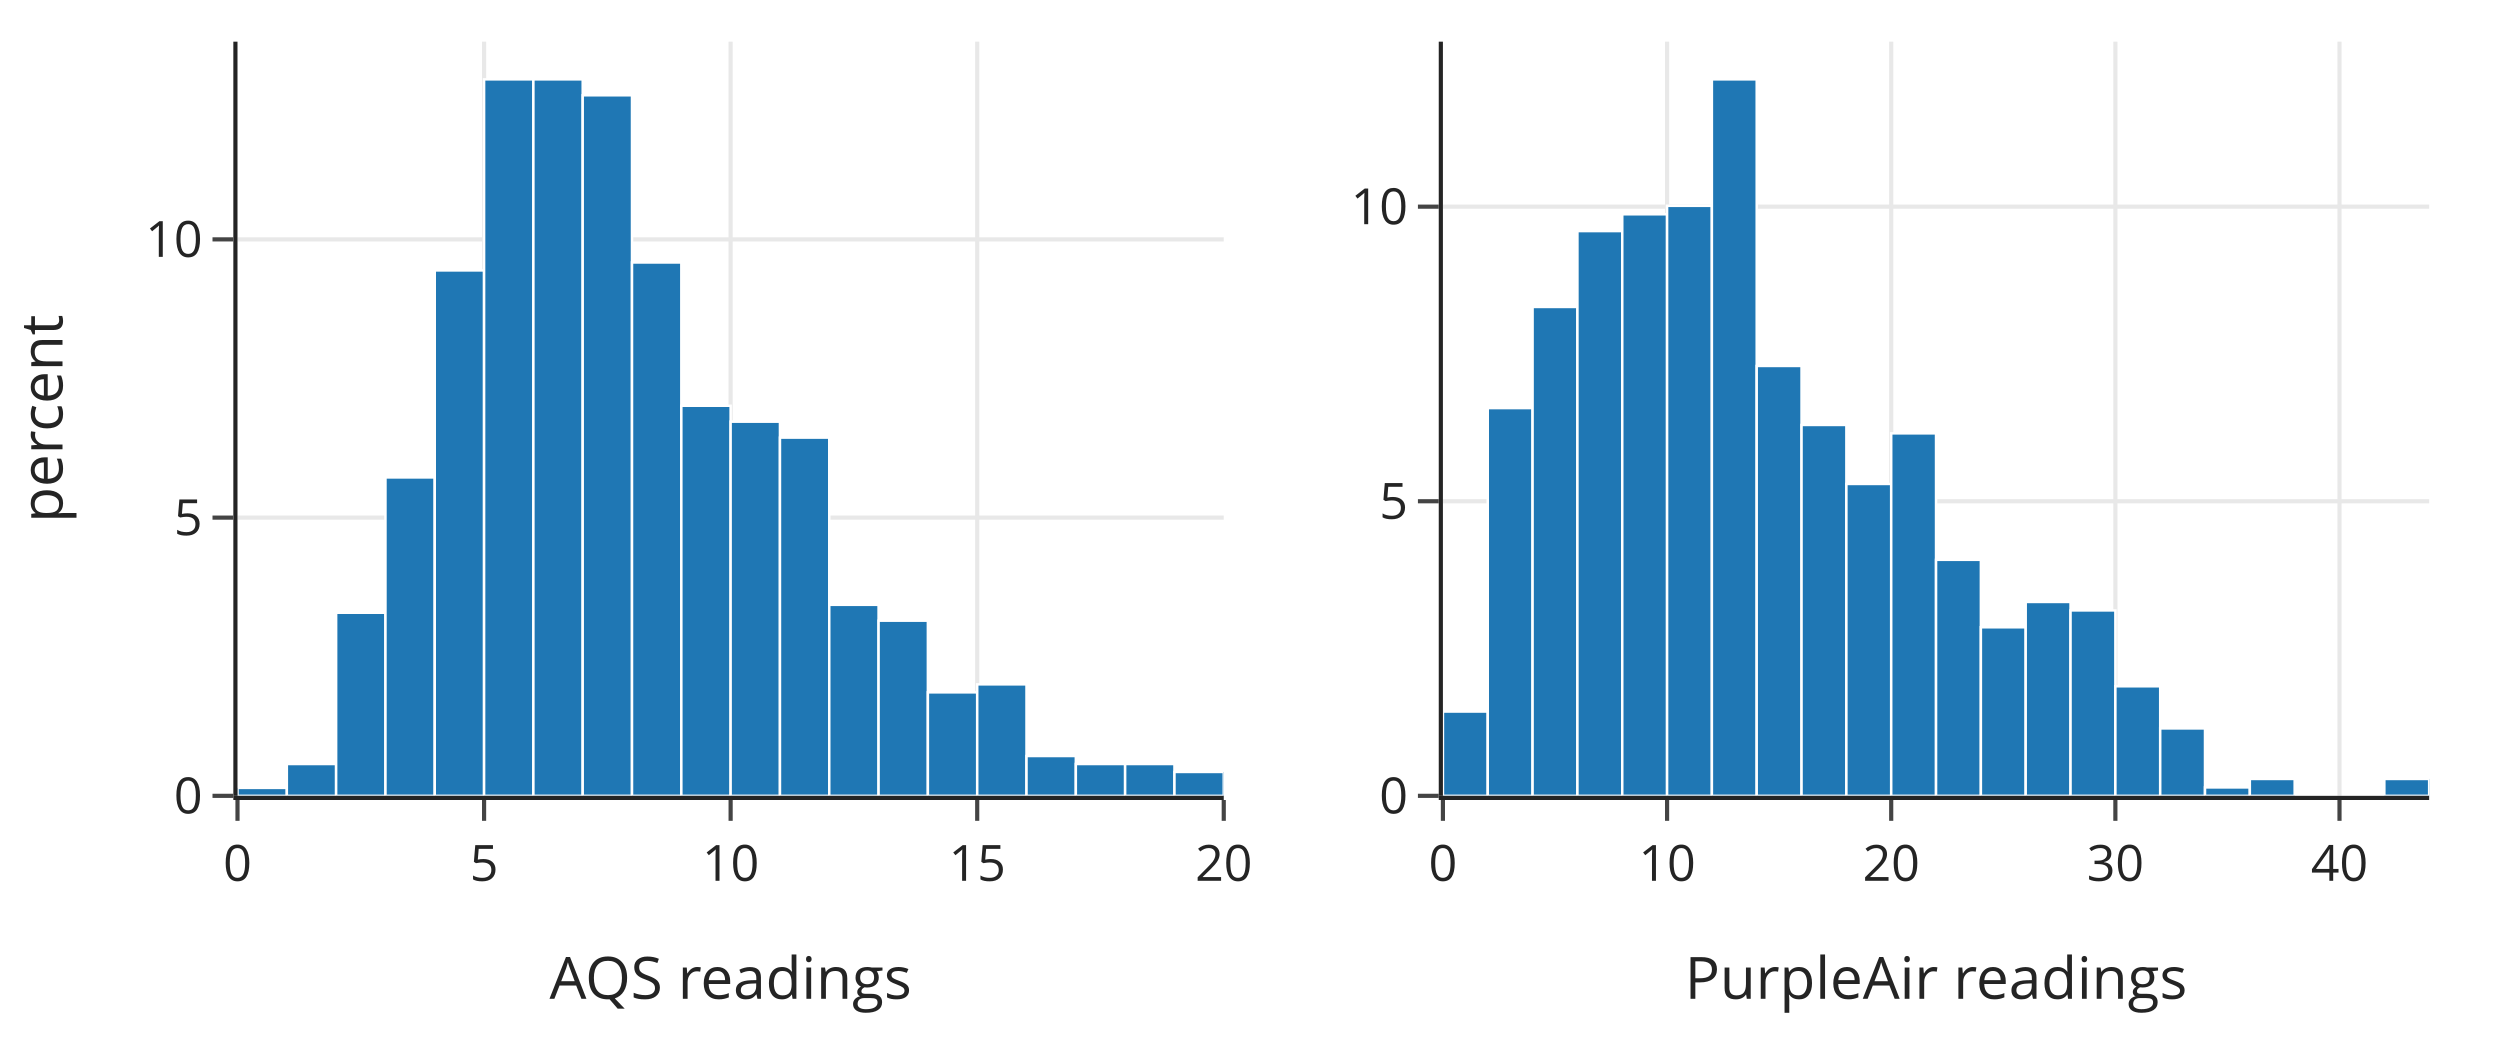
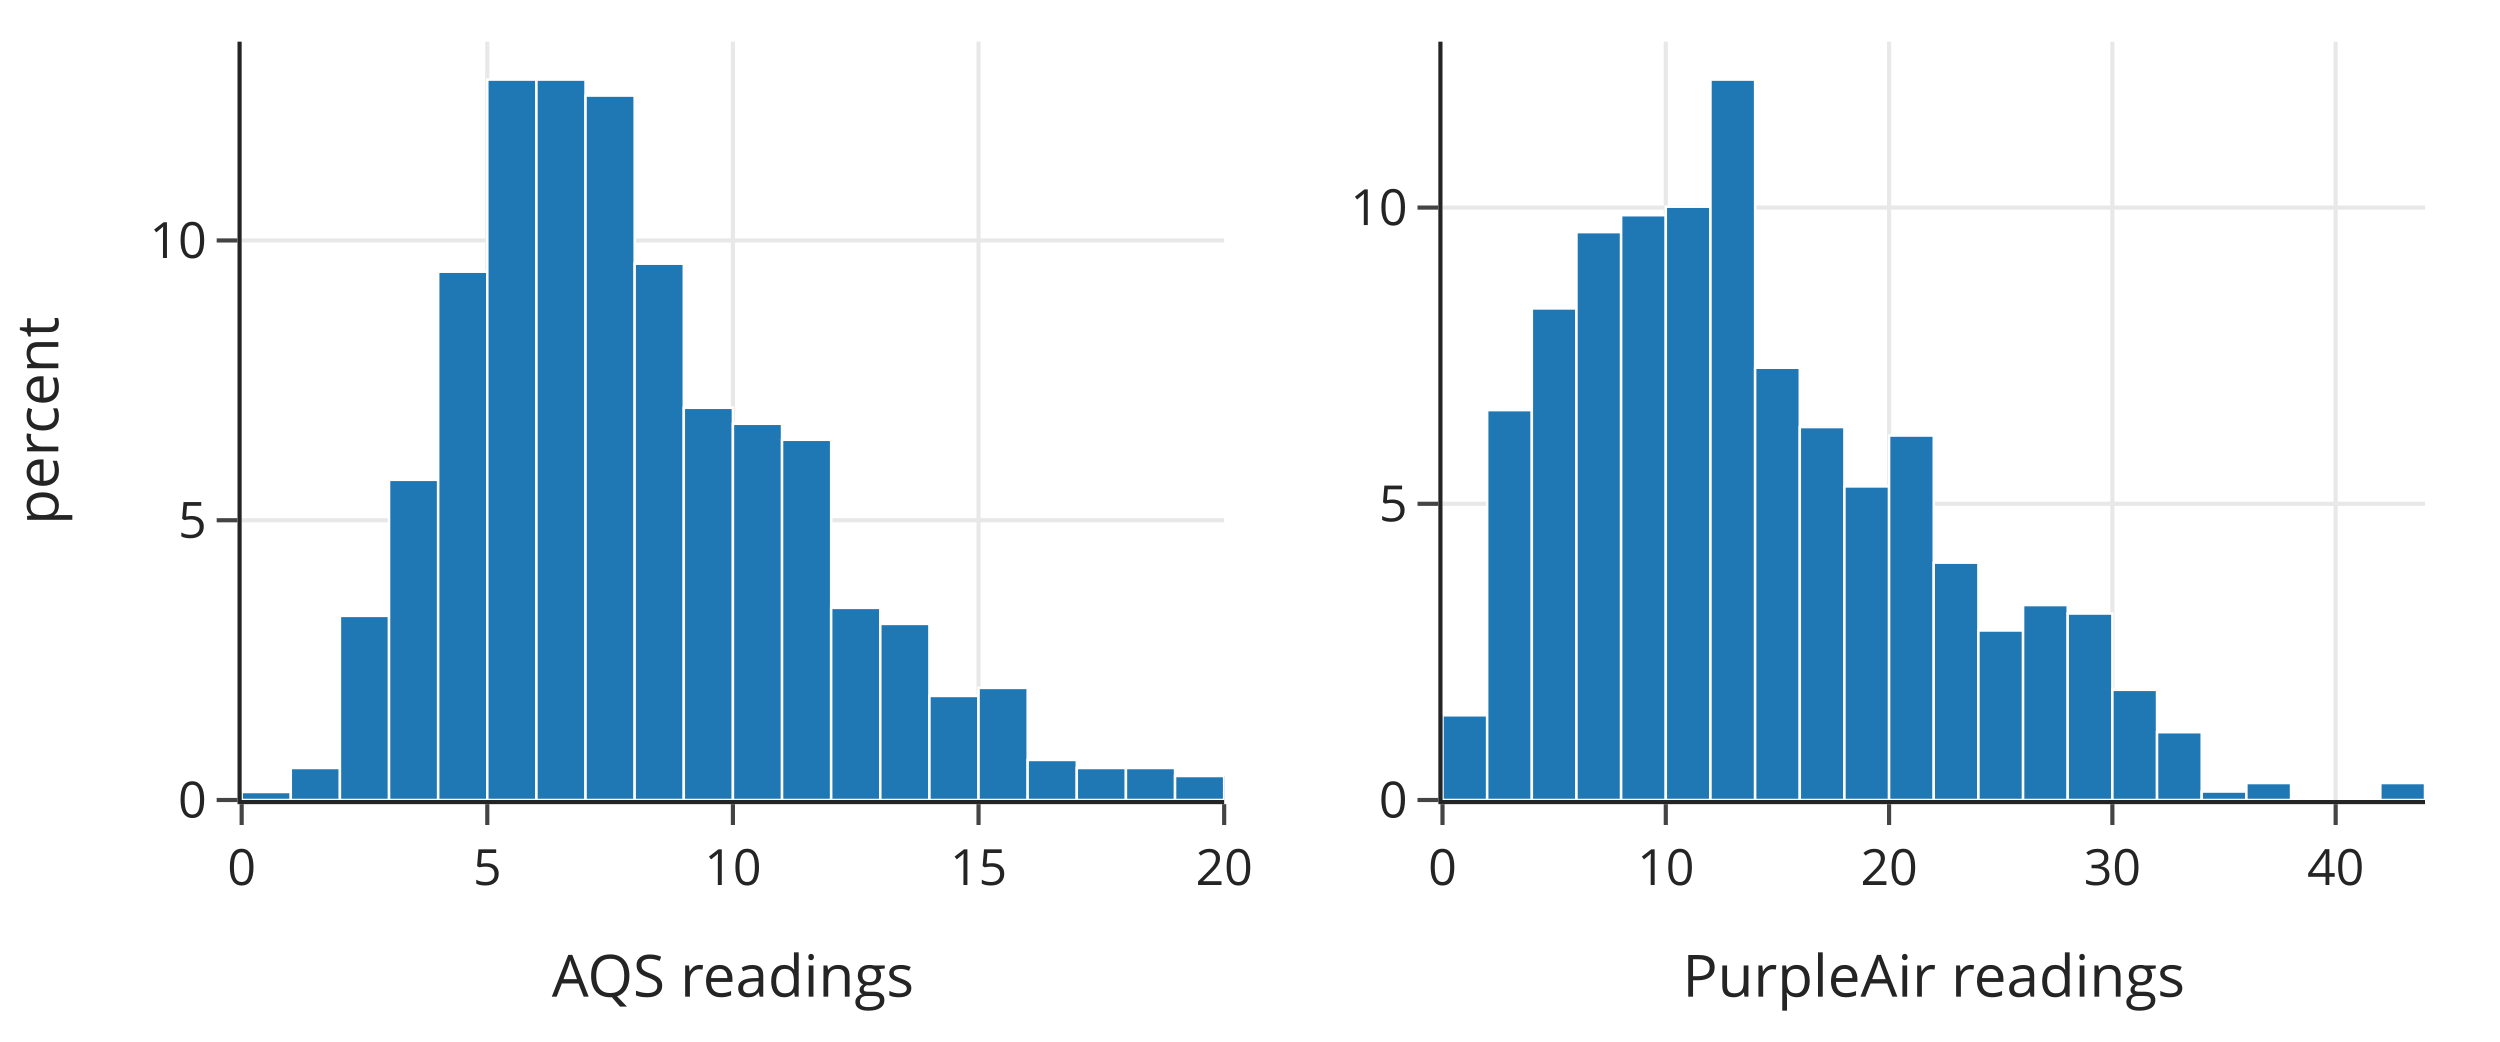
<svg xmlns="http://www.w3.org/2000/svg" class="main-svg" width="600" height="250" style="" viewBox="0 0 600 250">
  <rect x="0" y="0" width="600" height="250" style="fill: rgb(255, 255, 255); fill-opacity: 1;" />
-   <defs id="defs-f21a5b">
+   <defs id="defs-368e3b">
    <g class="clips">
-       <clipPath id="clipf21a5bxyplot" class="plotclip">
-         <rect width="236.7" height="181" />
-       </clipPath>
-       <clipPath id="clipf21a5bx2y2plot" class="plotclip">
-         <rect width="236.7" height="181" />
-       </clipPath>
-       <clipPath class="axesclip" id="clipf21a5bx">
-         <rect x="57" y="0" width="236.7" height="250" />
-       </clipPath>
-       <clipPath class="axesclip" id="clipf21a5by">
-         <rect x="0" y="10" width="600" height="181" />
-       </clipPath>
-       <clipPath class="axesclip" id="clipf21a5bxy">
-         <rect x="57" y="10" width="236.7" height="181" />
-       </clipPath>
-       <clipPath class="axesclip" id="clipf21a5by2">
-         <rect x="0" y="10" width="600" height="181" />
-       </clipPath>
-       <clipPath class="axesclip" id="clipf21a5bxy2">
-         <rect x="57" y="10" width="236.7" height="181" />
-       </clipPath>
-       <clipPath class="axesclip" id="clipf21a5bx2">
-         <rect x="346.3" y="0" width="236.7" height="250" />
-       </clipPath>
-       <clipPath class="axesclip" id="clipf21a5bx2y">
-         <rect x="346.3" y="10" width="236.7" height="181" />
-       </clipPath>
-       <clipPath class="axesclip" id="clipf21a5bx2y2">
-         <rect x="346.3" y="10" width="236.7" height="181" />
+       <clipPath id="clip368e3bxyplot" class="plotclip">
+         <rect width="235.8" height="182" />
+       </clipPath>
+       <clipPath id="clip368e3bx2y2plot" class="plotclip">
+         <rect width="235.8" height="182" />
+       </clipPath>
+       <clipPath class="axesclip" id="clip368e3bx">
+         <rect x="58" y="0" width="235.8" height="250" />
+       </clipPath>
+       <clipPath class="axesclip" id="clip368e3by">
+         <rect x="0" y="10" width="600" height="182" />
+       </clipPath>
+       <clipPath class="axesclip" id="clip368e3bxy">
+         <rect x="58" y="10" width="235.8" height="182" />
+       </clipPath>
+       <clipPath class="axesclip" id="clip368e3by2">
+         <rect x="0" y="10" width="600" height="182" />
+       </clipPath>
+       <clipPath class="axesclip" id="clip368e3bxy2">
+         <rect x="58" y="10" width="235.8" height="182" />
+       </clipPath>
+       <clipPath class="axesclip" id="clip368e3bx2">
+         <rect x="346.2" y="0" width="235.8" height="250" />
+       </clipPath>
+       <clipPath class="axesclip" id="clip368e3bx2y">
+         <rect x="346.2" y="10" width="235.8" height="182" />
+       </clipPath>
+       <clipPath class="axesclip" id="clip368e3bx2y2">
+         <rect x="346.2" y="10" width="235.8" height="182" />
      </clipPath>
    </g>
    <g class="gradients" />
    <g class="patterns" />
  </defs>
  <g class="bglayer" />
  <g class="layer-below">
    <g class="imagelayer" />
    <g class="shapelayer" />
  </g>
  <g class="cartesianlayer">
    <g class="subplot xy">
      <g class="layer-subplot">
        <g class="shapelayer" />
        <g class="imagelayer" />
      </g>
+       <g class="minor-gridlayer">
+         <g class="x" />
+         <g class="y" />
+       </g>
      <g class="gridlayer">
        <g class="x">
-           <path class="xgrid crisp" transform="translate(116.18,0)" d="M0,10v181" style="stroke: rgb(232, 232, 232); stroke-opacity: 1; stroke-width: 1px;" />
-           <path class="xgrid crisp" transform="translate(175.35,0)" d="M0,10v181" style="stroke: rgb(232, 232, 232); stroke-opacity: 1; stroke-width: 1px;" />
-           <path class="xgrid crisp" transform="translate(234.53,0)" d="M0,10v181" style="stroke: rgb(232, 232, 232); stroke-opacity: 1; stroke-width: 1px;" />
+           <path class="xgrid crisp" transform="translate(116.95,0)" d="M0,10v182" style="stroke: rgb(232, 232, 232); stroke-opacity: 1; stroke-width: 1px;" />
+           <path class="xgrid crisp" transform="translate(175.9,0)" d="M0,10v182" style="stroke: rgb(232, 232, 232); stroke-opacity: 1; stroke-width: 1px;" />
+           <path class="xgrid crisp" transform="translate(234.85,0)" d="M0,10v182" style="stroke: rgb(232, 232, 232); stroke-opacity: 1; stroke-width: 1px;" />
        </g>
        <g class="y">
-           <path class="ygrid crisp" transform="translate(0,124.23)" d="M57,0h236.7" style="stroke: rgb(232, 232, 232); stroke-opacity: 1; stroke-width: 1px;" />
-           <path class="ygrid crisp" transform="translate(0,57.45)" d="M57,0h236.7" style="stroke: rgb(232, 232, 232); stroke-opacity: 1; stroke-width: 1px;" />
+           <path class="ygrid crisp" transform="translate(0,124.86)" d="M58,0h235.8" style="stroke: rgb(232, 232, 232); stroke-opacity: 1; stroke-width: 1px;" />
+           <path class="ygrid crisp" transform="translate(0,57.71)" d="M58,0h235.8" style="stroke: rgb(232, 232, 232); stroke-opacity: 1; stroke-width: 1px;" />
        </g>
      </g>
      <g class="zerolinelayer" />
      <path class="xlines-below" />
      <path class="ylines-below" />
      <g class="overlines-below" />
      <g class="xaxislayer-below" />
      <g class="yaxislayer-below" />
      <g class="overaxes-below" />
-       <g class="plot" transform="translate(57,10)" clip-path="url(#clipf21a5bxyplot)">
+       <g class="plot" transform="translate(58,10)" clip-path="url(#clip368e3bxyplot)">
        <g class="barlayer mlayer">
          <g class="trace bars" style="opacity: 1;">
            <g class="points">
              <g class="point">
-                 <path d="M0,181V179.09H11.84V181Z" style="vector-effect: non-scaling-stroke; opacity: 1; stroke-width: 0.6px; fill: rgb(31, 119, 180); fill-opacity: 1; stroke: rgb(255, 255, 255); stroke-opacity: 1;" />
-               </g>
-               <g class="point">
-                 <path d="M11.84,181V173.36H23.67V181Z" style="vector-effect: non-scaling-stroke; opacity: 1; stroke-width: 0.6px; fill: rgb(31, 119, 180); fill-opacity: 1; stroke: rgb(255, 255, 255); stroke-opacity: 1;" />
-               </g>
-               <g class="point">
-                 <path d="M23.67,181V137.06H35.51V181Z" style="vector-effect: non-scaling-stroke; opacity: 1; stroke-width: 0.6px; fill: rgb(31, 119, 180); fill-opacity: 1; stroke: rgb(255, 255, 255); stroke-opacity: 1;" />
-               </g>
-               <g class="point">
-                 <path d="M35.51,181V104.58H47.34V181Z" style="vector-effect: non-scaling-stroke; opacity: 1; stroke-width: 0.6px; fill: rgb(31, 119, 180); fill-opacity: 1; stroke: rgb(255, 255, 255); stroke-opacity: 1;" />
-               </g>
-               <g class="point">
-                 <path d="M47.34,181V54.9H59.18V181Z" style="vector-effect: non-scaling-stroke; opacity: 1; stroke-width: 0.6px; fill: rgb(31, 119, 180); fill-opacity: 1; stroke: rgb(255, 255, 255); stroke-opacity: 1;" />
-               </g>
-               <g class="point">
-                 <path d="M59.18,181V9.05H71.01V181Z" style="vector-effect: non-scaling-stroke; opacity: 1; stroke-width: 0.6px; fill: rgb(31, 119, 180); fill-opacity: 1; stroke: rgb(255, 255, 255); stroke-opacity: 1;" />
-               </g>
-               <g class="point">
-                 <path d="M71.01,181V9.05H82.85V181Z" style="vector-effect: non-scaling-stroke; opacity: 1; stroke-width: 0.6px; fill: rgb(31, 119, 180); fill-opacity: 1; stroke: rgb(255, 255, 255); stroke-opacity: 1;" />
-               </g>
-               <g class="point">
-                 <path d="M82.85,181V12.87H94.68V181Z" style="vector-effect: non-scaling-stroke; opacity: 1; stroke-width: 0.6px; fill: rgb(31, 119, 180); fill-opacity: 1; stroke: rgb(255, 255, 255); stroke-opacity: 1;" />
-               </g>
-               <g class="point">
-                 <path d="M94.68,181V52.99H106.52V181Z" style="vector-effect: non-scaling-stroke; opacity: 1; stroke-width: 0.6px; fill: rgb(31, 119, 180); fill-opacity: 1; stroke: rgb(255, 255, 255); stroke-opacity: 1;" />
-               </g>
-               <g class="point">
-                 <path d="M106.52,181V87.38H118.35V181Z" style="vector-effect: non-scaling-stroke; opacity: 1; stroke-width: 0.6px; fill: rgb(31, 119, 180); fill-opacity: 1; stroke: rgb(255, 255, 255); stroke-opacity: 1;" />
-               </g>
-               <g class="point">
-                 <path d="M118.35,181V91.2H130.19V181Z" style="vector-effect: non-scaling-stroke; opacity: 1; stroke-width: 0.6px; fill: rgb(31, 119, 180); fill-opacity: 1; stroke: rgb(255, 255, 255); stroke-opacity: 1;" />
-               </g>
-               <g class="point">
-                 <path d="M130.19,181V95.03H142.02V181Z" style="vector-effect: non-scaling-stroke; opacity: 1; stroke-width: 0.6px; fill: rgb(31, 119, 180); fill-opacity: 1; stroke: rgb(255, 255, 255); stroke-opacity: 1;" />
-               </g>
-               <g class="point">
-                 <path d="M142.02,181V135.15H153.86V181Z" style="vector-effect: non-scaling-stroke; opacity: 1; stroke-width: 0.6px; fill: rgb(31, 119, 180); fill-opacity: 1; stroke: rgb(255, 255, 255); stroke-opacity: 1;" />
-               </g>
-               <g class="point">
-                 <path d="M153.86,181V138.97H165.69V181Z" style="vector-effect: non-scaling-stroke; opacity: 1; stroke-width: 0.6px; fill: rgb(31, 119, 180); fill-opacity: 1; stroke: rgb(255, 255, 255); stroke-opacity: 1;" />
-               </g>
-               <g class="point">
-                 <path d="M165.69,181V156.16H177.53V181Z" style="vector-effect: non-scaling-stroke; opacity: 1; stroke-width: 0.6px; fill: rgb(31, 119, 180); fill-opacity: 1; stroke: rgb(255, 255, 255); stroke-opacity: 1;" />
-               </g>
-               <g class="point">
-                 <path d="M177.53,181V154.25H189.36V181Z" style="vector-effect: non-scaling-stroke; opacity: 1; stroke-width: 0.6px; fill: rgb(31, 119, 180); fill-opacity: 1; stroke: rgb(255, 255, 255); stroke-opacity: 1;" />
-               </g>
-               <g class="point">
-                 <path d="M189.36,181V171.45H201.2V181Z" style="vector-effect: non-scaling-stroke; opacity: 1; stroke-width: 0.6px; fill: rgb(31, 119, 180); fill-opacity: 1; stroke: rgb(255, 255, 255); stroke-opacity: 1;" />
-               </g>
-               <g class="point">
-                 <path d="M201.2,181V173.36H213.03V181Z" style="vector-effect: non-scaling-stroke; opacity: 1; stroke-width: 0.6px; fill: rgb(31, 119, 180); fill-opacity: 1; stroke: rgb(255, 255, 255); stroke-opacity: 1;" />
-               </g>
-               <g class="point">
-                 <path d="M213.03,181V173.36H224.87V181Z" style="vector-effect: non-scaling-stroke; opacity: 1; stroke-width: 0.6px; fill: rgb(31, 119, 180); fill-opacity: 1; stroke: rgb(255, 255, 255); stroke-opacity: 1;" />
-               </g>
-               <g class="point">
-                 <path d="M224.87,181V175.27H236.7V181Z" style="vector-effect: non-scaling-stroke; opacity: 1; stroke-width: 0.6px; fill: rgb(31, 119, 180); fill-opacity: 1; stroke: rgb(255, 255, 255); stroke-opacity: 1;" />
+                 <path d="M0,182V180.08H11.79V182Z" style="vector-effect: none; opacity: 1; stroke-width: 0.6px; fill: rgb(31, 119, 180); fill-opacity: 1; stroke: rgb(255, 255, 255); stroke-opacity: 1;" />
+               </g>
+               <g class="point">
+                 <path d="M11.79,182V174.32H23.58V182Z" style="vector-effect: none; opacity: 1; stroke-width: 0.6px; fill: rgb(31, 119, 180); fill-opacity: 1; stroke: rgb(255, 255, 255); stroke-opacity: 1;" />
+               </g>
+               <g class="point">
+                 <path d="M23.58,182V137.81H35.37V182Z" style="vector-effect: none; opacity: 1; stroke-width: 0.6px; fill: rgb(31, 119, 180); fill-opacity: 1; stroke: rgb(255, 255, 255); stroke-opacity: 1;" />
+               </g>
+               <g class="point">
+                 <path d="M35.37,182V105.16H47.16V182Z" style="vector-effect: none; opacity: 1; stroke-width: 0.6px; fill: rgb(31, 119, 180); fill-opacity: 1; stroke: rgb(255, 255, 255); stroke-opacity: 1;" />
+               </g>
+               <g class="point">
+                 <path d="M47.16,182V55.21H58.95V182Z" style="vector-effect: none; opacity: 1; stroke-width: 0.6px; fill: rgb(31, 119, 180); fill-opacity: 1; stroke: rgb(255, 255, 255); stroke-opacity: 1;" />
+               </g>
+               <g class="point">
+                 <path d="M58.95,182V9.1H70.74V182Z" style="vector-effect: none; opacity: 1; stroke-width: 0.6px; fill: rgb(31, 119, 180); fill-opacity: 1; stroke: rgb(255, 255, 255); stroke-opacity: 1;" />
+               </g>
+               <g class="point">
+                 <path d="M70.74,182V9.1H82.53V182Z" style="vector-effect: none; opacity: 1; stroke-width: 0.6px; fill: rgb(31, 119, 180); fill-opacity: 1; stroke: rgb(255, 255, 255); stroke-opacity: 1;" />
+               </g>
+               <g class="point">
+                 <path d="M82.53,182V12.94H94.32V182Z" style="vector-effect: none; opacity: 1; stroke-width: 0.6px; fill: rgb(31, 119, 180); fill-opacity: 1; stroke: rgb(255, 255, 255); stroke-opacity: 1;" />
+               </g>
+               <g class="point">
+                 <path d="M94.32,182V53.29H106.11V182Z" style="vector-effect: none; opacity: 1; stroke-width: 0.6px; fill: rgb(31, 119, 180); fill-opacity: 1; stroke: rgb(255, 255, 255); stroke-opacity: 1;" />
+               </g>
+               <g class="point">
+                 <path d="M106.11,182V87.87H117.9V182Z" style="vector-effect: none; opacity: 1; stroke-width: 0.6px; fill: rgb(31, 119, 180); fill-opacity: 1; stroke: rgb(255, 255, 255); stroke-opacity: 1;" />
+               </g>
+               <g class="point">
+                 <path d="M117.9,182V91.71H129.69V182Z" style="vector-effect: none; opacity: 1; stroke-width: 0.6px; fill: rgb(31, 119, 180); fill-opacity: 1; stroke: rgb(255, 255, 255); stroke-opacity: 1;" />
+               </g>
+               <g class="point">
+                 <path d="M129.69,182V95.55H141.48V182Z" style="vector-effect: none; opacity: 1; stroke-width: 0.6px; fill: rgb(31, 119, 180); fill-opacity: 1; stroke: rgb(255, 255, 255); stroke-opacity: 1;" />
+               </g>
+               <g class="point">
+                 <path d="M141.48,182V135.89H153.27V182Z" style="vector-effect: none; opacity: 1; stroke-width: 0.6px; fill: rgb(31, 119, 180); fill-opacity: 1; stroke: rgb(255, 255, 255); stroke-opacity: 1;" />
+               </g>
+               <g class="point">
+                 <path d="M153.27,182V139.74H165.06V182Z" style="vector-effect: none; opacity: 1; stroke-width: 0.6px; fill: rgb(31, 119, 180); fill-opacity: 1; stroke: rgb(255, 255, 255); stroke-opacity: 1;" />
+               </g>
+               <g class="point">
+                 <path d="M165.06,182V157.03H176.85V182Z" style="vector-effect: none; opacity: 1; stroke-width: 0.6px; fill: rgb(31, 119, 180); fill-opacity: 1; stroke: rgb(255, 255, 255); stroke-opacity: 1;" />
+               </g>
+               <g class="point">
+                 <path d="M176.85,182V155.1H188.64V182Z" style="vector-effect: none; opacity: 1; stroke-width: 0.6px; fill: rgb(31, 119, 180); fill-opacity: 1; stroke: rgb(255, 255, 255); stroke-opacity: 1;" />
+               </g>
+               <g class="point">
+                 <path d="M188.64,182V172.39H200.43V182Z" style="vector-effect: none; opacity: 1; stroke-width: 0.6px; fill: rgb(31, 119, 180); fill-opacity: 1; stroke: rgb(255, 255, 255); stroke-opacity: 1;" />
+               </g>
+               <g class="point">
+                 <path d="M200.43,182V174.32H212.22V182Z" style="vector-effect: none; opacity: 1; stroke-width: 0.6px; fill: rgb(31, 119, 180); fill-opacity: 1; stroke: rgb(255, 255, 255); stroke-opacity: 1;" />
+               </g>
+               <g class="point">
+                 <path d="M212.22,182V174.32H224.01V182Z" style="vector-effect: none; opacity: 1; stroke-width: 0.6px; fill: rgb(31, 119, 180); fill-opacity: 1; stroke: rgb(255, 255, 255); stroke-opacity: 1;" />
+               </g>
+               <g class="point">
+                 <path d="M224.01,182V176.24H235.8V182Z" style="vector-effect: none; opacity: 1; stroke-width: 0.6px; fill: rgb(31, 119, 180); fill-opacity: 1; stroke: rgb(255, 255, 255); stroke-opacity: 1;" />
              </g>
            </g>
          </g>
        </g>
      </g>
      <g class="overplot" />
-       <path class="xlines-above crisp" d="M56,191.5H293.7" style="fill: none; stroke-width: 1px; stroke: rgb(36, 36, 36); stroke-opacity: 1;" />
-       <path class="ylines-above crisp" d="M56.5,10V191" style="fill: none; stroke-width: 1px; stroke: rgb(36, 36, 36); stroke-opacity: 1;" />
+       <path class="xlines-above crisp" d="M57,192.5H293.8" style="fill: none; stroke-width: 1px; stroke: rgb(36, 36, 36); stroke-opacity: 1;" />
+       <path class="ylines-above crisp" d="M57.5,10V192" style="fill: none; stroke-width: 1px; stroke: rgb(36, 36, 36); stroke-opacity: 1;" />
      <g class="overlines-above" />
      <g class="xaxislayer-above">
-         <path class="xtick ticks crisp" d="M0,192v5" transform="translate(57,0)" style="stroke: rgb(68, 68, 68); stroke-opacity: 1; stroke-width: 1px;" />
-         <path class="xtick ticks crisp" d="M0,192v5" transform="translate(116.18,0)" style="stroke: rgb(68, 68, 68); stroke-opacity: 1; stroke-width: 1px;" />
-         <path class="xtick ticks crisp" d="M0,192v5" transform="translate(175.35,0)" style="stroke: rgb(68, 68, 68); stroke-opacity: 1; stroke-width: 1px;" />
-         <path class="xtick ticks crisp" d="M0,192v5" transform="translate(234.53,0)" style="stroke: rgb(68, 68, 68); stroke-opacity: 1; stroke-width: 1px;" />
-         <path class="xtick ticks crisp" d="M0,192v5" transform="translate(293.7,0)" style="stroke: rgb(68, 68, 68); stroke-opacity: 1; stroke-width: 1px;" />
-         <g class="xtick">
-           <text text-anchor="middle" x="0" y="211.4" transform="translate(57,0)" style="font-family: 'Open Sans', verdana, arial, sans-serif; font-size: 12px; fill: rgb(36, 36, 36); fill-opacity: 1; white-space: pre; opacity: 1;">0</text>
-         </g>
-         <g class="xtick">
-           <text text-anchor="middle" x="0" y="211.4" style="font-family: 'Open Sans', verdana, arial, sans-serif; font-size: 12px; fill: rgb(36, 36, 36); fill-opacity: 1; white-space: pre; opacity: 1;" transform="translate(116.18,0)">5</text>
-         </g>
-         <g class="xtick">
-           <text text-anchor="middle" x="0" y="211.4" style="font-family: 'Open Sans', verdana, arial, sans-serif; font-size: 12px; fill: rgb(36, 36, 36); fill-opacity: 1; white-space: pre; opacity: 1;" transform="translate(175.35,0)">10</text>
-         </g>
-         <g class="xtick">
-           <text text-anchor="middle" x="0" y="211.4" style="font-family: 'Open Sans', verdana, arial, sans-serif; font-size: 12px; fill: rgb(36, 36, 36); fill-opacity: 1; white-space: pre; opacity: 1;" transform="translate(234.53,0)">15</text>
-         </g>
-         <g class="xtick">
-           <text text-anchor="middle" x="0" y="211.4" style="font-family: 'Open Sans', verdana, arial, sans-serif; font-size: 12px; fill: rgb(36, 36, 36); fill-opacity: 1; white-space: pre; opacity: 1;" transform="translate(293.7,0)">20</text>
+         <path class="xtick ticks crisp" d="M0,193v5" transform="translate(58,0)" style="stroke: rgb(68, 68, 68); stroke-opacity: 1; stroke-width: 1px;" />
+         <path class="xtick ticks crisp" d="M0,193v5" transform="translate(116.95,0)" style="stroke: rgb(68, 68, 68); stroke-opacity: 1; stroke-width: 1px;" />
+         <path class="xtick ticks crisp" d="M0,193v5" transform="translate(175.9,0)" style="stroke: rgb(68, 68, 68); stroke-opacity: 1; stroke-width: 1px;" />
+         <path class="xtick ticks crisp" d="M0,193v5" transform="translate(234.85,0)" style="stroke: rgb(68, 68, 68); stroke-opacity: 1; stroke-width: 1px;" />
+         <path class="xtick ticks crisp" d="M0,193v5" transform="translate(293.8,0)" style="stroke: rgb(68, 68, 68); stroke-opacity: 1; stroke-width: 1px;" />
+         <g class="xtick">
+           <text text-anchor="middle" x="0" y="212.4" transform="translate(58,0)" style="font-family: 'Open Sans', verdana, arial, sans-serif; font-size: 12px; fill: rgb(36, 36, 36); fill-opacity: 1; white-space: pre; opacity: 1;">0</text>
+         </g>
+         <g class="xtick">
+           <text text-anchor="middle" x="0" y="212.4" style="font-family: 'Open Sans', verdana, arial, sans-serif; font-size: 12px; fill: rgb(36, 36, 36); fill-opacity: 1; white-space: pre; opacity: 1;" transform="translate(116.95,0)">5</text>
+         </g>
+         <g class="xtick">
+           <text text-anchor="middle" x="0" y="212.4" style="font-family: 'Open Sans', verdana, arial, sans-serif; font-size: 12px; fill: rgb(36, 36, 36); fill-opacity: 1; white-space: pre; opacity: 1;" transform="translate(175.9,0)">10</text>
+         </g>
+         <g class="xtick">
+           <text text-anchor="middle" x="0" y="212.4" style="font-family: 'Open Sans', verdana, arial, sans-serif; font-size: 12px; fill: rgb(36, 36, 36); fill-opacity: 1; white-space: pre; opacity: 1;" transform="translate(234.85,0)">15</text>
+         </g>
+         <g class="xtick">
+           <text text-anchor="middle" x="0" y="212.4" style="font-family: 'Open Sans', verdana, arial, sans-serif; font-size: 12px; fill: rgb(36, 36, 36); fill-opacity: 1; white-space: pre; opacity: 1;" transform="translate(293.8,0)">20</text>
        </g>
      </g>
      <g class="yaxislayer-above">
-         <path class="ytick ticks crisp" d="M56,0h-5" transform="translate(0,191)" style="stroke: rgb(68, 68, 68); stroke-opacity: 1; stroke-width: 1px;" />
-         <path class="ytick ticks crisp" d="M56,0h-5" transform="translate(0,124.23)" style="stroke: rgb(68, 68, 68); stroke-opacity: 1; stroke-width: 1px;" />
-         <path class="ytick ticks crisp" d="M56,0h-5" transform="translate(0,57.45)" style="stroke: rgb(68, 68, 68); stroke-opacity: 1; stroke-width: 1px;" />
+         <path class="ytick ticks crisp" d="M57,0h-5" transform="translate(0,192)" style="stroke: rgb(68, 68, 68); stroke-opacity: 1; stroke-width: 1px;" />
+         <path class="ytick ticks crisp" d="M57,0h-5" transform="translate(0,124.86)" style="stroke: rgb(68, 68, 68); stroke-opacity: 1; stroke-width: 1px;" />
+         <path class="ytick ticks crisp" d="M57,0h-5" transform="translate(0,57.71)" style="stroke: rgb(68, 68, 68); stroke-opacity: 1; stroke-width: 1px;" />
        <g class="ytick">
-           <text text-anchor="end" x="48.6" y="4.2" transform="translate(0,191)" style="font-family: 'Open Sans', verdana, arial, sans-serif; font-size: 12px; fill: rgb(36, 36, 36); fill-opacity: 1; white-space: pre; opacity: 1;">0</text>
+           <text text-anchor="end" x="49.6" y="4.2" transform="translate(0,192)" style="font-family: 'Open Sans', verdana, arial, sans-serif; font-size: 12px; fill: rgb(36, 36, 36); fill-opacity: 1; white-space: pre; opacity: 1;">0</text>
        </g>
        <g class="ytick">
-           <text text-anchor="end" x="48.6" y="4.2" style="font-family: 'Open Sans', verdana, arial, sans-serif; font-size: 12px; fill: rgb(36, 36, 36); fill-opacity: 1; white-space: pre; opacity: 1;" transform="translate(0,124.23)">5</text>
+           <text text-anchor="end" x="49.6" y="4.2" style="font-family: 'Open Sans', verdana, arial, sans-serif; font-size: 12px; fill: rgb(36, 36, 36); fill-opacity: 1; white-space: pre; opacity: 1;" transform="translate(0,124.86)">5</text>
        </g>
        <g class="ytick">
-           <text text-anchor="end" x="48.6" y="4.2" style="font-family: 'Open Sans', verdana, arial, sans-serif; font-size: 12px; fill: rgb(36, 36, 36); fill-opacity: 1; white-space: pre; opacity: 1;" transform="translate(0,57.45)">10</text>
+           <text text-anchor="end" x="49.6" y="4.2" style="font-family: 'Open Sans', verdana, arial, sans-serif; font-size: 12px; fill: rgb(36, 36, 36); fill-opacity: 1; white-space: pre; opacity: 1;" transform="translate(0,57.71)">10</text>
        </g>
      </g>
      <g class="overaxes-above" />
    </g>
    <g class="subplot x2y2">
      <g class="layer-subplot">
        <g class="shapelayer" />
        <g class="imagelayer" />
      </g>
+       <g class="minor-gridlayer">
+         <g class="x2" />
+         <g class="y2" />
+       </g>
      <g class="gridlayer">
        <g class="x2">
-           <path class="x2grid crisp" transform="translate(400.1,0)" d="M0,10v181" style="stroke: rgb(232, 232, 232); stroke-opacity: 1; stroke-width: 1px;" />
-           <path class="x2grid crisp" transform="translate(453.89,0)" d="M0,10v181" style="stroke: rgb(232, 232, 232); stroke-opacity: 1; stroke-width: 1px;" />
-           <path class="x2grid crisp" transform="translate(507.69,0)" d="M0,10v181" style="stroke: rgb(232, 232, 232); stroke-opacity: 1; stroke-width: 1px;" />
-           <path class="x2grid crisp" transform="translate(561.48,0)" d="M0,10v181" style="stroke: rgb(232, 232, 232); stroke-opacity: 1; stroke-width: 1px;" />
+           <path class="x2grid crisp" transform="translate(399.79,0)" d="M0,10v182" style="stroke: rgb(232, 232, 232); stroke-opacity: 1; stroke-width: 1px;" />
+           <path class="x2grid crisp" transform="translate(453.38,0)" d="M0,10v182" style="stroke: rgb(232, 232, 232); stroke-opacity: 1; stroke-width: 1px;" />
+           <path class="x2grid crisp" transform="translate(506.97,0)" d="M0,10v182" style="stroke: rgb(232, 232, 232); stroke-opacity: 1; stroke-width: 1px;" />
+           <path class="x2grid crisp" transform="translate(560.56,0)" d="M0,10v182" style="stroke: rgb(232, 232, 232); stroke-opacity: 1; stroke-width: 1px;" />
        </g>
        <g class="y2">
-           <path class="y2grid crisp" transform="translate(0,120.3)" d="M346.3,0h236.7" style="stroke: rgb(232, 232, 232); stroke-opacity: 1; stroke-width: 1px;" />
-           <path class="y2grid crisp" transform="translate(0,49.6)" d="M346.3,0h236.7" style="stroke: rgb(232, 232, 232); stroke-opacity: 1; stroke-width: 1px;" />
+           <path class="y2grid crisp" transform="translate(0,120.91)" d="M346.2,0h235.8" style="stroke: rgb(232, 232, 232); stroke-opacity: 1; stroke-width: 1px;" />
+           <path class="y2grid crisp" transform="translate(0,49.82)" d="M346.2,0h235.8" style="stroke: rgb(232, 232, 232); stroke-opacity: 1; stroke-width: 1px;" />
        </g>
      </g>
      <g class="zerolinelayer" />
      <path class="xlines-below" />
      <path class="ylines-below" />
      <g class="overlines-below" />
      <g class="xaxislayer-below" />
      <g class="yaxislayer-below" />
      <g class="overaxes-below" />
-       <g class="plot" transform="translate(346.3,10)" clip-path="url(#clipf21a5bx2y2plot)">
+       <g class="plot" transform="translate(346.2,10)" clip-path="url(#clip368e3bx2y2plot)">
        <g class="barlayer mlayer">
          <g class="trace bars" style="opacity: 1;">
            <g class="points">
              <g class="point">
-                 <path d="M0,181V160.77H10.76V181Z" style="vector-effect: non-scaling-stroke; opacity: 1; stroke-width: 0.6px; fill: rgb(31, 119, 180); fill-opacity: 1; stroke: rgb(255, 255, 255); stroke-opacity: 1;" />
-               </g>
-               <g class="point">
-                 <path d="M10.76,181V87.94H21.52V181Z" style="vector-effect: non-scaling-stroke; opacity: 1; stroke-width: 0.6px; fill: rgb(31, 119, 180); fill-opacity: 1; stroke: rgb(255, 255, 255); stroke-opacity: 1;" />
-               </g>
-               <g class="point">
-                 <path d="M21.52,181V63.67H32.28V181Z" style="vector-effect: non-scaling-stroke; opacity: 1; stroke-width: 0.6px; fill: rgb(31, 119, 180); fill-opacity: 1; stroke: rgb(255, 255, 255); stroke-opacity: 1;" />
-               </g>
-               <g class="point">
-                 <path d="M32.28,181V45.46H43.04V181Z" style="vector-effect: non-scaling-stroke; opacity: 1; stroke-width: 0.6px; fill: rgb(31, 119, 180); fill-opacity: 1; stroke: rgb(255, 255, 255); stroke-opacity: 1;" />
-               </g>
-               <g class="point">
-                 <path d="M43.04,181V41.42H53.8V181Z" style="vector-effect: non-scaling-stroke; opacity: 1; stroke-width: 0.6px; fill: rgb(31, 119, 180); fill-opacity: 1; stroke: rgb(255, 255, 255); stroke-opacity: 1;" />
-               </g>
-               <g class="point">
-                 <path d="M53.8,181V39.39H64.55V181Z" style="vector-effect: non-scaling-stroke; opacity: 1; stroke-width: 0.6px; fill: rgb(31, 119, 180); fill-opacity: 1; stroke: rgb(255, 255, 255); stroke-opacity: 1;" />
-               </g>
-               <g class="point">
-                 <path d="M64.55,181V9.05H75.31V181Z" style="vector-effect: non-scaling-stroke; opacity: 1; stroke-width: 0.6px; fill: rgb(31, 119, 180); fill-opacity: 1; stroke: rgb(255, 255, 255); stroke-opacity: 1;" />
-               </g>
-               <g class="point">
-                 <path d="M75.31,181V77.83H86.07V181Z" style="vector-effect: non-scaling-stroke; opacity: 1; stroke-width: 0.6px; fill: rgb(31, 119, 180); fill-opacity: 1; stroke: rgb(255, 255, 255); stroke-opacity: 1;" />
-               </g>
-               <g class="point">
-                 <path d="M86.07,181V91.99H96.83V181Z" style="vector-effect: non-scaling-stroke; opacity: 1; stroke-width: 0.6px; fill: rgb(31, 119, 180); fill-opacity: 1; stroke: rgb(255, 255, 255); stroke-opacity: 1;" />
-               </g>
-               <g class="point">
-                 <path d="M96.83,181V106.15H107.59V181Z" style="vector-effect: non-scaling-stroke; opacity: 1; stroke-width: 0.6px; fill: rgb(31, 119, 180); fill-opacity: 1; stroke: rgb(255, 255, 255); stroke-opacity: 1;" />
-               </g>
-               <g class="point">
-                 <path d="M107.59,181V94.01H118.35V181Z" style="vector-effect: non-scaling-stroke; opacity: 1; stroke-width: 0.6px; fill: rgb(31, 119, 180); fill-opacity: 1; stroke: rgb(255, 255, 255); stroke-opacity: 1;" />
-               </g>
-               <g class="point">
-                 <path d="M118.35,181V124.36H129.11V181Z" style="vector-effect: non-scaling-stroke; opacity: 1; stroke-width: 0.6px; fill: rgb(31, 119, 180); fill-opacity: 1; stroke: rgb(255, 255, 255); stroke-opacity: 1;" />
-               </g>
-               <g class="point">
-                 <path d="M129.11,181V140.54H139.87V181Z" style="vector-effect: non-scaling-stroke; opacity: 1; stroke-width: 0.6px; fill: rgb(31, 119, 180); fill-opacity: 1; stroke: rgb(255, 255, 255); stroke-opacity: 1;" />
-               </g>
-               <g class="point">
-                 <path d="M139.87,181V134.47H150.63V181Z" style="vector-effect: non-scaling-stroke; opacity: 1; stroke-width: 0.6px; fill: rgb(31, 119, 180); fill-opacity: 1; stroke: rgb(255, 255, 255); stroke-opacity: 1;" />
-               </g>
-               <g class="point">
-                 <path d="M150.63,181V136.5H161.39V181Z" style="vector-effect: non-scaling-stroke; opacity: 1; stroke-width: 0.6px; fill: rgb(31, 119, 180); fill-opacity: 1; stroke: rgb(255, 255, 255); stroke-opacity: 1;" />
-               </g>
-               <g class="point">
-                 <path d="M161.39,181V154.7H172.15V181Z" style="vector-effect: non-scaling-stroke; opacity: 1; stroke-width: 0.6px; fill: rgb(31, 119, 180); fill-opacity: 1; stroke: rgb(255, 255, 255); stroke-opacity: 1;" />
-               </g>
-               <g class="point">
-                 <path d="M172.15,181V164.82H182.9V181Z" style="vector-effect: non-scaling-stroke; opacity: 1; stroke-width: 0.6px; fill: rgb(31, 119, 180); fill-opacity: 1; stroke: rgb(255, 255, 255); stroke-opacity: 1;" />
-               </g>
-               <g class="point">
-                 <path d="M182.9,181V178.98H193.66V181Z" style="vector-effect: non-scaling-stroke; opacity: 1; stroke-width: 0.6px; fill: rgb(31, 119, 180); fill-opacity: 1; stroke: rgb(255, 255, 255); stroke-opacity: 1;" />
-               </g>
-               <g class="point">
-                 <path d="M193.66,181V176.95H204.42V181Z" style="vector-effect: non-scaling-stroke; opacity: 1; stroke-width: 0.6px; fill: rgb(31, 119, 180); fill-opacity: 1; stroke: rgb(255, 255, 255); stroke-opacity: 1;" />
-               </g>
-               <g class="point">
-                 <path d="M0,0Z" style="vector-effect: non-scaling-stroke; opacity: 1; stroke-width: 0px; fill: rgb(31, 119, 180); fill-opacity: 1; stroke: rgb(255, 255, 255); stroke-opacity: 1;" />
-               </g>
-               <g class="point">
-                 <path d="M0,0Z" style="vector-effect: non-scaling-stroke; opacity: 1; stroke-width: 0px; fill: rgb(31, 119, 180); fill-opacity: 1; stroke: rgb(255, 255, 255); stroke-opacity: 1;" />
-               </g>
-               <g class="point">
-                 <path d="M225.94,181V176.95H236.7V181Z" style="vector-effect: non-scaling-stroke; opacity: 1; stroke-width: 0.6px; fill: rgb(31, 119, 180); fill-opacity: 1; stroke: rgb(255, 255, 255); stroke-opacity: 1;" />
+                 <path d="M0,182V161.66H10.72V182Z" style="vector-effect: none; opacity: 1; stroke-width: 0.6px; fill: rgb(31, 119, 180); fill-opacity: 1; stroke: rgb(255, 255, 255); stroke-opacity: 1;" />
+               </g>
+               <g class="point">
+                 <path d="M10.72,182V88.43H21.44V182Z" style="vector-effect: none; opacity: 1; stroke-width: 0.6px; fill: rgb(31, 119, 180); fill-opacity: 1; stroke: rgb(255, 255, 255); stroke-opacity: 1;" />
+               </g>
+               <g class="point">
+                 <path d="M21.44,182V64.02H32.15V182Z" style="vector-effect: none; opacity: 1; stroke-width: 0.6px; fill: rgb(31, 119, 180); fill-opacity: 1; stroke: rgb(255, 255, 255); stroke-opacity: 1;" />
+               </g>
+               <g class="point">
+                 <path d="M32.15,182V45.71H42.87V182Z" style="vector-effect: none; opacity: 1; stroke-width: 0.6px; fill: rgb(31, 119, 180); fill-opacity: 1; stroke: rgb(255, 255, 255); stroke-opacity: 1;" />
+               </g>
+               <g class="point">
+                 <path d="M42.87,182V41.65H53.59V182Z" style="vector-effect: none; opacity: 1; stroke-width: 0.6px; fill: rgb(31, 119, 180); fill-opacity: 1; stroke: rgb(255, 255, 255); stroke-opacity: 1;" />
+               </g>
+               <g class="point">
+                 <path d="M53.59,182V39.61H64.31V182Z" style="vector-effect: none; opacity: 1; stroke-width: 0.6px; fill: rgb(31, 119, 180); fill-opacity: 1; stroke: rgb(255, 255, 255); stroke-opacity: 1;" />
+               </g>
+               <g class="point">
+                 <path d="M64.31,182V9.1H75.03V182Z" style="vector-effect: none; opacity: 1; stroke-width: 0.6px; fill: rgb(31, 119, 180); fill-opacity: 1; stroke: rgb(255, 255, 255); stroke-opacity: 1;" />
+               </g>
+               <g class="point">
+                 <path d="M75.03,182V78.26H85.75V182Z" style="vector-effect: none; opacity: 1; stroke-width: 0.6px; fill: rgb(31, 119, 180); fill-opacity: 1; stroke: rgb(255, 255, 255); stroke-opacity: 1;" />
+               </g>
+               <g class="point">
+                 <path d="M85.75,182V92.5H96.46V182Z" style="vector-effect: none; opacity: 1; stroke-width: 0.6px; fill: rgb(31, 119, 180); fill-opacity: 1; stroke: rgb(255, 255, 255); stroke-opacity: 1;" />
+               </g>
+               <g class="point">
+                 <path d="M96.46,182V106.74H107.18V182Z" style="vector-effect: none; opacity: 1; stroke-width: 0.6px; fill: rgb(31, 119, 180); fill-opacity: 1; stroke: rgb(255, 255, 255); stroke-opacity: 1;" />
+               </g>
+               <g class="point">
+                 <path d="M107.18,182V94.53H117.9V182Z" style="vector-effect: none; opacity: 1; stroke-width: 0.6px; fill: rgb(31, 119, 180); fill-opacity: 1; stroke: rgb(255, 255, 255); stroke-opacity: 1;" />
+               </g>
+               <g class="point">
+                 <path d="M117.9,182V125.04H128.62V182Z" style="vector-effect: none; opacity: 1; stroke-width: 0.6px; fill: rgb(31, 119, 180); fill-opacity: 1; stroke: rgb(255, 255, 255); stroke-opacity: 1;" />
+               </g>
+               <g class="point">
+                 <path d="M128.62,182V141.32H139.34V182Z" style="vector-effect: none; opacity: 1; stroke-width: 0.6px; fill: rgb(31, 119, 180); fill-opacity: 1; stroke: rgb(255, 255, 255); stroke-opacity: 1;" />
+               </g>
+               <g class="point">
+                 <path d="M139.34,182V135.22H150.05V182Z" style="vector-effect: none; opacity: 1; stroke-width: 0.6px; fill: rgb(31, 119, 180); fill-opacity: 1; stroke: rgb(255, 255, 255); stroke-opacity: 1;" />
+               </g>
+               <g class="point">
+                 <path d="M150.05,182V137.25H160.77V182Z" style="vector-effect: none; opacity: 1; stroke-width: 0.6px; fill: rgb(31, 119, 180); fill-opacity: 1; stroke: rgb(255, 255, 255); stroke-opacity: 1;" />
+               </g>
+               <g class="point">
+                 <path d="M160.77,182V155.56H171.49V182Z" style="vector-effect: none; opacity: 1; stroke-width: 0.6px; fill: rgb(31, 119, 180); fill-opacity: 1; stroke: rgb(255, 255, 255); stroke-opacity: 1;" />
+               </g>
+               <g class="point">
+                 <path d="M171.49,182V165.73H182.21V182Z" style="vector-effect: none; opacity: 1; stroke-width: 0.6px; fill: rgb(31, 119, 180); fill-opacity: 1; stroke: rgb(255, 255, 255); stroke-opacity: 1;" />
+               </g>
+               <g class="point">
+                 <path d="M182.21,182V179.97H192.93V182Z" style="vector-effect: none; opacity: 1; stroke-width: 0.6px; fill: rgb(31, 119, 180); fill-opacity: 1; stroke: rgb(255, 255, 255); stroke-opacity: 1;" />
+               </g>
+               <g class="point">
+                 <path d="M192.93,182V177.93H203.65V182Z" style="vector-effect: none; opacity: 1; stroke-width: 0.6px; fill: rgb(31, 119, 180); fill-opacity: 1; stroke: rgb(255, 255, 255); stroke-opacity: 1;" />
+               </g>
+               <g class="point">
+                 <path d="M0,0Z" style="vector-effect: none; opacity: 1; stroke-width: 0px; fill: rgb(31, 119, 180); fill-opacity: 1; stroke: rgb(255, 255, 255); stroke-opacity: 1;" />
+               </g>
+               <g class="point">
+                 <path d="M0,0Z" style="vector-effect: none; opacity: 1; stroke-width: 0px; fill: rgb(31, 119, 180); fill-opacity: 1; stroke: rgb(255, 255, 255); stroke-opacity: 1;" />
+               </g>
+               <g class="point">
+                 <path d="M225.08,182V177.93H235.8V182Z" style="vector-effect: none; opacity: 1; stroke-width: 0.6px; fill: rgb(31, 119, 180); fill-opacity: 1; stroke: rgb(255, 255, 255); stroke-opacity: 1;" />
              </g>
            </g>
          </g>
        </g>
      </g>
      <g class="overplot" />
-       <path class="xlines-above crisp" d="M345.3,191.5H583" style="fill: none; stroke-width: 1px; stroke: rgb(36, 36, 36); stroke-opacity: 1;" />
-       <path class="ylines-above crisp" d="M345.8,10V191" style="fill: none; stroke-width: 1px; stroke: rgb(36, 36, 36); stroke-opacity: 1;" />
+       <path class="xlines-above crisp" d="M345.2,192.5H582" style="fill: none; stroke-width: 1px; stroke: rgb(36, 36, 36); stroke-opacity: 1;" />
+       <path class="ylines-above crisp" d="M345.7,10V192" style="fill: none; stroke-width: 1px; stroke: rgb(36, 36, 36); stroke-opacity: 1;" />
      <g class="overlines-above" />
      <g class="xaxislayer-above">
-         <path class="x2tick ticks crisp" d="M0,192v5" transform="translate(346.3,0)" style="stroke: rgb(68, 68, 68); stroke-opacity: 1; stroke-width: 1px;" />
-         <path class="x2tick ticks crisp" d="M0,192v5" transform="translate(400.1,0)" style="stroke: rgb(68, 68, 68); stroke-opacity: 1; stroke-width: 1px;" />
-         <path class="x2tick ticks crisp" d="M0,192v5" transform="translate(453.89,0)" style="stroke: rgb(68, 68, 68); stroke-opacity: 1; stroke-width: 1px;" />
-         <path class="x2tick ticks crisp" d="M0,192v5" transform="translate(507.69,0)" style="stroke: rgb(68, 68, 68); stroke-opacity: 1; stroke-width: 1px;" />
-         <path class="x2tick ticks crisp" d="M0,192v5" transform="translate(561.48,0)" style="stroke: rgb(68, 68, 68); stroke-opacity: 1; stroke-width: 1px;" />
-         <g class="x2tick">
-           <text text-anchor="middle" x="0" y="211.4" transform="translate(346.3,0)" style="font-family: 'Open Sans', verdana, arial, sans-serif; font-size: 12px; fill: rgb(36, 36, 36); fill-opacity: 1; white-space: pre; opacity: 1;">0</text>
-         </g>
-         <g class="x2tick">
-           <text text-anchor="middle" x="0" y="211.4" style="font-family: 'Open Sans', verdana, arial, sans-serif; font-size: 12px; fill: rgb(36, 36, 36); fill-opacity: 1; white-space: pre; opacity: 1;" transform="translate(400.1,0)">10</text>
-         </g>
-         <g class="x2tick">
-           <text text-anchor="middle" x="0" y="211.4" style="font-family: 'Open Sans', verdana, arial, sans-serif; font-size: 12px; fill: rgb(36, 36, 36); fill-opacity: 1; white-space: pre; opacity: 1;" transform="translate(453.89,0)">20</text>
-         </g>
-         <g class="x2tick">
-           <text text-anchor="middle" x="0" y="211.4" style="font-family: 'Open Sans', verdana, arial, sans-serif; font-size: 12px; fill: rgb(36, 36, 36); fill-opacity: 1; white-space: pre; opacity: 1;" transform="translate(507.69,0)">30</text>
-         </g>
-         <g class="x2tick">
-           <text text-anchor="middle" x="0" y="211.4" style="font-family: 'Open Sans', verdana, arial, sans-serif; font-size: 12px; fill: rgb(36, 36, 36); fill-opacity: 1; white-space: pre; opacity: 1;" transform="translate(561.48,0)">40</text>
+         <path class="x2tick ticks crisp" d="M0,193v5" transform="translate(346.2,0)" style="stroke: rgb(68, 68, 68); stroke-opacity: 1; stroke-width: 1px;" />
+         <path class="x2tick ticks crisp" d="M0,193v5" transform="translate(399.79,0)" style="stroke: rgb(68, 68, 68); stroke-opacity: 1; stroke-width: 1px;" />
+         <path class="x2tick ticks crisp" d="M0,193v5" transform="translate(453.38,0)" style="stroke: rgb(68, 68, 68); stroke-opacity: 1; stroke-width: 1px;" />
+         <path class="x2tick ticks crisp" d="M0,193v5" transform="translate(506.97,0)" style="stroke: rgb(68, 68, 68); stroke-opacity: 1; stroke-width: 1px;" />
+         <path class="x2tick ticks crisp" d="M0,193v5" transform="translate(560.56,0)" style="stroke: rgb(68, 68, 68); stroke-opacity: 1; stroke-width: 1px;" />
+         <g class="x2tick">
+           <text text-anchor="middle" x="0" y="212.4" transform="translate(346.2,0)" style="font-family: 'Open Sans', verdana, arial, sans-serif; font-size: 12px; fill: rgb(36, 36, 36); fill-opacity: 1; white-space: pre; opacity: 1;">0</text>
+         </g>
+         <g class="x2tick">
+           <text text-anchor="middle" x="0" y="212.4" style="font-family: 'Open Sans', verdana, arial, sans-serif; font-size: 12px; fill: rgb(36, 36, 36); fill-opacity: 1; white-space: pre; opacity: 1;" transform="translate(399.79,0)">10</text>
+         </g>
+         <g class="x2tick">
+           <text text-anchor="middle" x="0" y="212.4" style="font-family: 'Open Sans', verdana, arial, sans-serif; font-size: 12px; fill: rgb(36, 36, 36); fill-opacity: 1; white-space: pre; opacity: 1;" transform="translate(453.38,0)">20</text>
+         </g>
+         <g class="x2tick">
+           <text text-anchor="middle" x="0" y="212.4" style="font-family: 'Open Sans', verdana, arial, sans-serif; font-size: 12px; fill: rgb(36, 36, 36); fill-opacity: 1; white-space: pre; opacity: 1;" transform="translate(506.97,0)">30</text>
+         </g>
+         <g class="x2tick">
+           <text text-anchor="middle" x="0" y="212.4" style="font-family: 'Open Sans', verdana, arial, sans-serif; font-size: 12px; fill: rgb(36, 36, 36); fill-opacity: 1; white-space: pre; opacity: 1;" transform="translate(560.56,0)">40</text>
        </g>
      </g>
      <g class="yaxislayer-above">
-         <path class="y2tick ticks crisp" d="M345.3,0h-5" transform="translate(0,191)" style="stroke: rgb(68, 68, 68); stroke-opacity: 1; stroke-width: 1px;" />
-         <path class="y2tick ticks crisp" d="M345.3,0h-5" transform="translate(0,120.3)" style="stroke: rgb(68, 68, 68); stroke-opacity: 1; stroke-width: 1px;" />
-         <path class="y2tick ticks crisp" d="M345.3,0h-5" transform="translate(0,49.6)" style="stroke: rgb(68, 68, 68); stroke-opacity: 1; stroke-width: 1px;" />
+         <path class="y2tick ticks crisp" d="M345.2,0h-5" transform="translate(0,192)" style="stroke: rgb(68, 68, 68); stroke-opacity: 1; stroke-width: 1px;" />
+         <path class="y2tick ticks crisp" d="M345.2,0h-5" transform="translate(0,120.91)" style="stroke: rgb(68, 68, 68); stroke-opacity: 1; stroke-width: 1px;" />
+         <path class="y2tick ticks crisp" d="M345.2,0h-5" transform="translate(0,49.82)" style="stroke: rgb(68, 68, 68); stroke-opacity: 1; stroke-width: 1px;" />
        <g class="y2tick">
-           <text text-anchor="end" x="337.9" y="4.2" transform="translate(0,191)" style="font-family: 'Open Sans', verdana, arial, sans-serif; font-size: 12px; fill: rgb(36, 36, 36); fill-opacity: 1; white-space: pre; opacity: 1;">0</text>
+           <text text-anchor="end" x="337.8" y="4.2" transform="translate(0,192)" style="font-family: 'Open Sans', verdana, arial, sans-serif; font-size: 12px; fill: rgb(36, 36, 36); fill-opacity: 1; white-space: pre; opacity: 1;">0</text>
        </g>
        <g class="y2tick">
-           <text text-anchor="end" x="337.9" y="4.2" style="font-family: 'Open Sans', verdana, arial, sans-serif; font-size: 12px; fill: rgb(36, 36, 36); fill-opacity: 1; white-space: pre; opacity: 1;" transform="translate(0,120.3)">5</text>
+           <text text-anchor="end" x="337.8" y="4.2" style="font-family: 'Open Sans', verdana, arial, sans-serif; font-size: 12px; fill: rgb(36, 36, 36); fill-opacity: 1; white-space: pre; opacity: 1;" transform="translate(0,120.91)">5</text>
        </g>
        <g class="y2tick">
-           <text text-anchor="end" x="337.9" y="4.2" style="font-family: 'Open Sans', verdana, arial, sans-serif; font-size: 12px; fill: rgb(36, 36, 36); fill-opacity: 1; white-space: pre; opacity: 1;" transform="translate(0,49.6)">10</text>
+           <text text-anchor="end" x="337.8" y="4.2" style="font-family: 'Open Sans', verdana, arial, sans-serif; font-size: 12px; fill: rgb(36, 36, 36); fill-opacity: 1; white-space: pre; opacity: 1;" transform="translate(0,49.82)">10</text>
        </g>
      </g>
      <g class="overaxes-above" />
    </g>
  </g>
  <g class="polarlayer" />
  <g class="smithlayer" />
  <g class="ternarylayer" />
  <g class="geolayer" />
  <g class="funnelarealayer" />
  <g class="pielayer" />
  <g class="iciclelayer" />
  <g class="treemaplayer" />
  <g class="sunburstlayer" />
  <g class="glimages" />
-   <defs id="topdefs-f21a5b">
+   <defs id="topdefs-368e3b">
    <g class="clips" />
  </defs>
  <g class="layer-above">
    <g class="imagelayer" />
    <g class="shapelayer" />
  </g>
  <g class="infolayer">
    <g class="g-gtitle" />
    <g class="g-xtitle">
-       <text class="xtitle" x="175.35" y="239.706" text-anchor="middle" style="font-family: 'Open Sans', verdana, arial, sans-serif; font-size: 14px; fill: rgb(36, 36, 36); opacity: 1; font-weight: normal; white-space: pre;">AQS readings</text>
+       <text class="xtitle" x="175.9" y="239.206" text-anchor="middle" style="font-family: 'Open Sans', verdana, arial, sans-serif; font-size: 14px; fill: rgb(36, 36, 36); opacity: 1; font-weight: normal; white-space: pre;">AQS readings</text>
    </g>
    <g class="g-x2title">
-       <text class="x2title" x="464.65" y="239.706" text-anchor="middle" style="font-family: 'Open Sans', verdana, arial, sans-serif; font-size: 14px; fill: rgb(36, 36, 36); opacity: 1; font-weight: normal; white-space: pre;">PurpleAir readings</text>
-     </g>
-     <g class="g-ytitle" transform="translate(4.924805,0)">
-       <text class="ytitle" transform="rotate(-90,10.075,100.5)" x="10.075" y="100.5" text-anchor="middle" style="font-family: 'Open Sans', verdana, arial, sans-serif; font-size: 14px; fill: rgb(36, 36, 36); opacity: 1; font-weight: normal; white-space: pre;">percent</text>
+       <text class="x2title" x="464.1" y="239.206" text-anchor="middle" style="font-family: 'Open Sans', verdana, arial, sans-serif; font-size: 14px; fill: rgb(36, 36, 36); opacity: 1; font-weight: normal; white-space: pre;">PurpleAir readings</text>
+     </g>
+     <g class="g-ytitle" transform="translate(3.97168,0)">
+       <text class="ytitle" transform="rotate(-90,10.02813,101)" x="10.028" y="101" text-anchor="middle" style="font-family: 'Open Sans', verdana, arial, sans-serif; font-size: 14px; fill: rgb(36, 36, 36); opacity: 1; font-weight: normal; white-space: pre;">percent</text>
    </g>
    <g class="g-y2title" />
  </g>
</svg>
